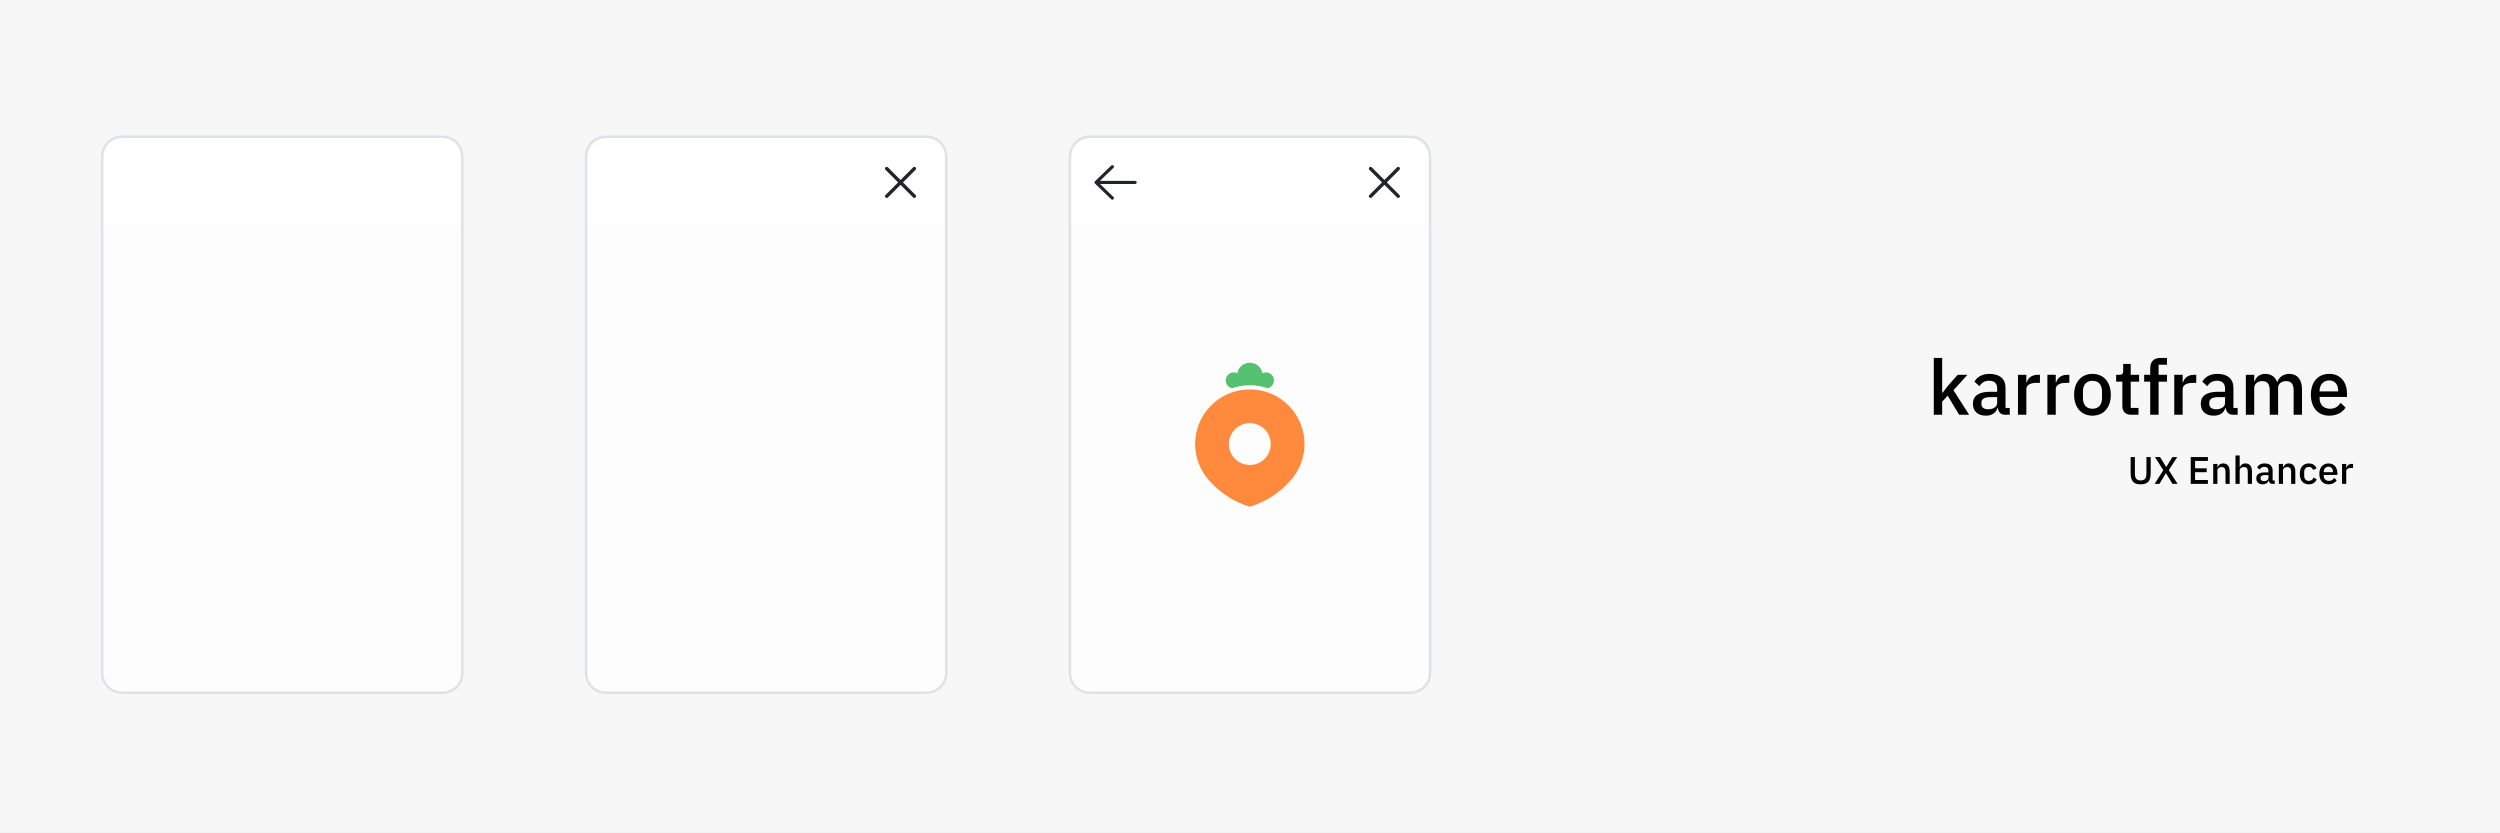
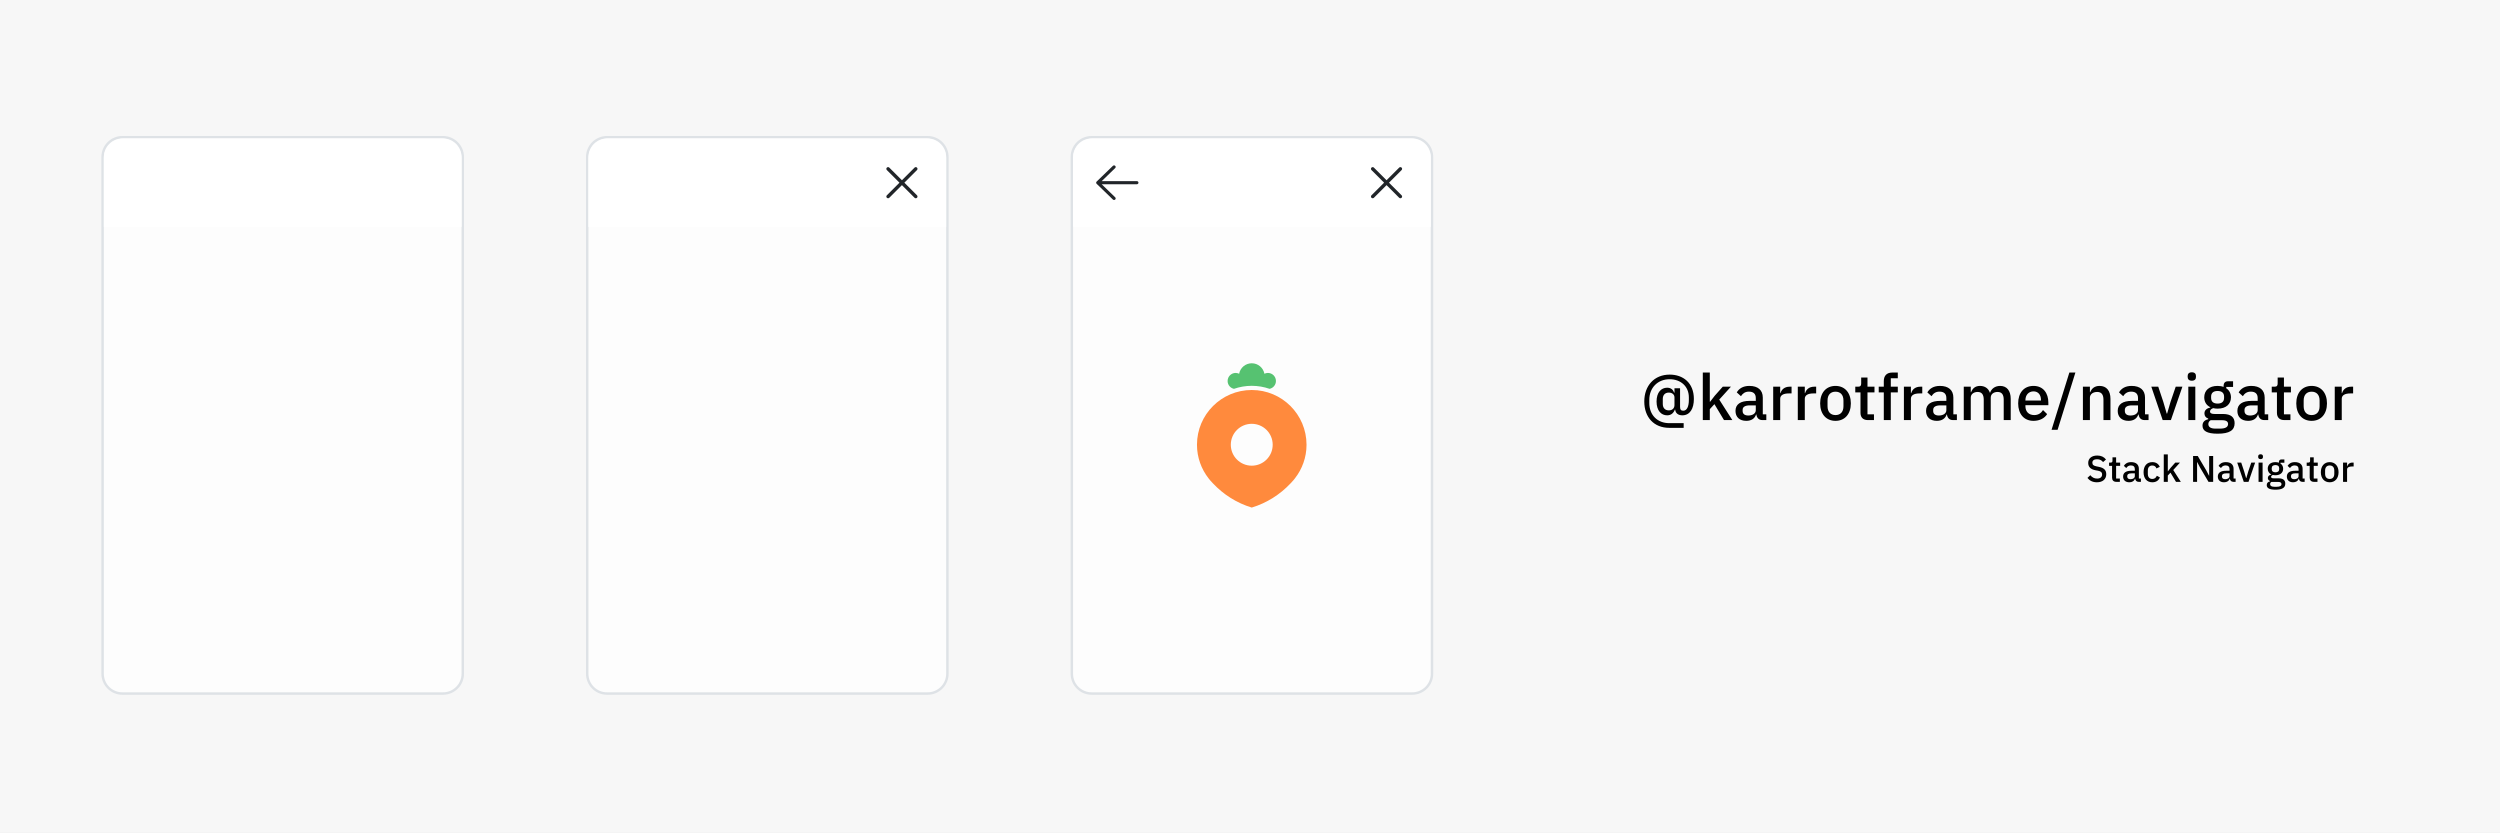
<svg xmlns="http://www.w3.org/2000/svg" width="1012px" height="337px" viewBox="0 0 1012 337" version="1.1">
-   <g id="Page-1" stroke="none" stroke-width="1" fill="none" fill-rule="evenodd">
-     <g id="cover" fill-rule="nonzero">
-       <rect id="Rectangle" fill="#F7F7F7" x="0" y="0" width="1012" height="336.931" />
-       <g id="Group-2" transform="translate(41.36853, 55.35932)">
-         <path d="M744.82,112.53 L744.82,107.245 L747.059,104.82 L751.691,112.53 L755.733,112.53 L749.391,102.612 L755.049,96.363 L751.101,96.363 L747.214,100.747 L744.976,103.638 L744.82,103.638 L744.82,89.523 L741.431,89.523 L741.431,112.53 L744.82,112.53 Z M762.48,112.903 C764.843,112.903 766.584,111.846 767.205,109.825 L767.361,109.825 C767.579,111.411 768.511,112.53 770.283,112.53 L772.18,112.53 L772.18,109.763 L770.47,109.763 L770.47,101.648 C770.47,98.042 768.138,95.99 763.972,95.99 C760.832,95.99 758.935,97.327 757.878,99.13 L759.899,100.964 C760.708,99.69 761.858,98.757 763.754,98.757 C766.024,98.757 767.081,99.907 767.081,101.866 L767.081,103.234 L764.159,103.234 C759.65,103.234 757.256,104.882 757.256,108.084 C757.256,111.007 759.153,112.903 762.48,112.903 Z M763.444,110.323 C761.765,110.323 760.708,109.576 760.708,108.146 L760.708,107.587 C760.708,106.188 761.858,105.41 764.221,105.41 L767.081,105.41 L767.081,107.742 C767.081,109.328 765.527,110.323 763.444,110.323 Z M778.896,112.53 L778.896,102.208 C778.896,100.529 780.388,99.627 783.062,99.627 L784.399,99.627 L784.399,96.363 L783.497,96.363 C780.916,96.363 779.517,97.824 779.051,99.472 L778.896,99.472 L778.896,96.363 L775.507,96.363 L775.507,112.53 L778.896,112.53 Z M790.803,112.53 L790.803,102.208 C790.803,100.529 792.296,99.627 794.969,99.627 L796.306,99.627 L796.306,96.363 L795.405,96.363 C792.824,96.363 791.425,97.824 790.959,99.472 L790.803,99.472 L790.803,96.363 L787.414,96.363 L787.414,112.53 L790.803,112.53 Z M805.665,112.903 C810.173,112.903 813.095,109.608 813.095,104.447 C813.095,99.285 810.173,95.99 805.665,95.99 C801.156,95.99 798.234,99.285 798.234,104.447 C798.234,109.608 801.156,112.903 805.665,112.903 Z M805.665,110.105 C803.364,110.105 801.809,108.675 801.809,105.815 L801.809,103.079 C801.809,100.218 803.364,98.788 805.665,98.788 C807.965,98.788 809.52,100.218 809.52,103.079 L809.52,105.815 C809.52,108.675 807.965,110.105 805.665,110.105 Z M824.288,112.53 L824.288,109.763 L821.148,109.763 L821.148,99.13 L824.537,99.13 L824.537,96.363 L821.148,96.363 L821.148,91.948 L818.101,91.948 L818.101,94.777 C818.101,95.897 817.728,96.363 816.608,96.363 L815.241,96.363 L815.241,99.13 L817.759,99.13 L817.759,109.017 C817.759,111.224 819.002,112.53 821.334,112.53 L824.288,112.53 Z M832.434,112.53 L832.434,99.13 L835.822,99.13 L835.822,96.363 L832.434,96.363 L832.434,92.29 L835.822,92.29 L835.822,89.523 L833.149,89.523 C830.444,89.523 829.045,91.078 829.045,93.689 L829.045,96.363 L826.589,96.363 L826.589,99.13 L829.045,99.13 L829.045,112.53 L832.434,112.53 Z M842.165,112.53 L842.165,102.208 C842.165,100.529 843.657,99.627 846.331,99.627 L847.668,99.627 L847.668,96.363 L846.766,96.363 C844.186,96.363 842.787,97.824 842.32,99.472 L842.165,99.472 L842.165,96.363 L838.776,96.363 L838.776,112.53 L842.165,112.53 Z M854.726,112.903 C857.088,112.903 858.83,111.846 859.451,109.825 L859.607,109.825 C859.824,111.411 860.757,112.53 862.529,112.53 L864.426,112.53 L864.426,109.763 L862.716,109.763 L862.716,101.648 C862.716,98.042 860.384,95.99 856.218,95.99 C853.078,95.99 851.181,97.327 850.124,99.13 L852.145,100.964 C852.953,99.69 854.104,98.757 856,98.757 C858.27,98.757 859.327,99.907 859.327,101.866 L859.327,103.234 L856.404,103.234 C851.896,103.234 849.502,104.882 849.502,108.084 C849.502,111.007 851.399,112.903 854.726,112.903 Z M855.689,110.323 C854.011,110.323 852.953,109.576 852.953,108.146 L852.953,107.587 C852.953,106.188 854.104,105.41 856.467,105.41 L859.327,105.41 L859.327,107.742 C859.327,109.328 857.772,110.323 855.689,110.323 Z M871.141,112.53 L871.141,101.679 C871.141,99.814 872.789,98.912 874.468,98.912 C876.458,98.912 877.422,100.156 877.422,102.674 L877.422,112.53 L880.811,112.53 L880.811,101.679 C880.811,99.814 882.396,98.912 884.106,98.912 C886.158,98.912 887.091,100.187 887.091,102.674 L887.091,112.53 L890.48,112.53 L890.48,102.27 C890.48,98.291 888.583,95.99 885.381,95.99 C882.769,95.99 881.09,97.482 880.5,99.285 L880.406,99.285 C879.629,97.047 877.795,95.99 875.619,95.99 C873.162,95.99 871.95,97.358 871.297,99.037 L871.141,99.037 L871.141,96.363 L867.753,96.363 L867.753,112.53 L871.141,112.53 Z M901.517,112.903 C904.533,112.903 906.896,111.597 908.108,109.639 L906.118,107.68 C905.186,109.172 903.849,110.105 901.859,110.105 C899.123,110.105 897.6,108.333 897.6,105.846 L897.6,105.317 L908.699,105.317 L908.699,104.042 C908.699,99.565 906.274,95.99 901.517,95.99 C896.916,95.99 894.086,99.285 894.086,104.447 C894.086,109.608 896.916,112.903 901.517,112.903 Z M905.124,103.079 L897.6,103.079 L897.6,102.861 C897.6,100.374 899.185,98.633 901.517,98.633 C903.756,98.633 905.124,100.28 905.124,102.768 L905.124,103.079 Z" id="karrotframe" fill="#000000" />
-         <path d="M825.174,140.698 C828.143,140.698 829.231,139.237 829.231,136.066 L829.231,129.661 L827.506,129.661 L827.506,136.346 C827.506,138.18 826.868,139.128 825.174,139.128 C823.48,139.128 822.842,138.18 822.842,136.346 L822.842,129.661 L821.117,129.661 L821.117,136.066 C821.117,139.237 822.205,140.698 825.174,140.698 Z M832.776,140.512 L835.372,136.19 L835.418,136.19 L838.045,140.512 L840.113,140.512 L836.553,134.946 L839.973,129.661 L838.03,129.661 L835.527,133.703 L835.496,133.703 L833.024,129.661 L830.957,129.661 L834.346,134.962 L830.832,140.512 L832.776,140.512 Z M852.394,140.512 L852.394,138.957 L847.202,138.957 L847.202,135.786 L851.912,135.786 L851.912,134.231 L847.202,134.231 L847.202,131.216 L852.394,131.216 L852.394,129.661 L845.445,129.661 L845.445,140.512 L852.394,140.512 Z M856.233,140.512 L856.233,135.102 C856.233,134.154 857.104,133.703 857.99,133.703 C859.032,133.703 859.514,134.34 859.514,135.599 L859.514,140.512 L861.208,140.512 L861.208,135.382 C861.208,133.392 860.229,132.242 858.581,132.242 C857.337,132.242 856.653,132.894 856.311,133.765 L856.233,133.765 L856.233,132.428 L854.539,132.428 L854.539,140.512 L856.233,140.512 Z M865.25,140.512 L865.25,135.086 C865.25,134.154 866.12,133.703 867.006,133.703 C868.048,133.703 868.53,134.34 868.53,135.584 L868.53,140.512 L870.224,140.512 L870.224,135.382 C870.224,133.392 869.245,132.242 867.597,132.242 C866.353,132.242 865.67,132.894 865.328,133.765 L865.25,133.765 L865.25,129.008 L863.555,129.008 L863.555,140.512 L865.25,140.512 Z M874.593,140.698 C875.774,140.698 876.644,140.17 876.955,139.159 L877.033,139.159 C877.142,139.952 877.608,140.512 878.494,140.512 L879.443,140.512 L879.443,139.128 L878.588,139.128 L878.588,135.071 C878.588,133.268 877.422,132.242 875.339,132.242 C873.769,132.242 872.82,132.91 872.292,133.812 L873.302,134.729 C873.706,134.091 874.282,133.625 875.23,133.625 C876.365,133.625 876.893,134.2 876.893,135.18 L876.893,135.864 L875.432,135.864 C873.178,135.864 871.981,136.688 871.981,138.289 C871.981,139.75 872.929,140.698 874.593,140.698 Z M875.074,139.408 C874.235,139.408 873.706,139.035 873.706,138.32 L873.706,138.04 C873.706,137.34 874.282,136.952 875.463,136.952 L876.893,136.952 L876.893,138.118 C876.893,138.91 876.116,139.408 875.074,139.408 Z M882.8,140.512 L882.8,135.102 C882.8,134.154 883.671,133.703 884.557,133.703 C885.599,133.703 886.081,134.34 886.081,135.599 L886.081,140.512 L887.775,140.512 L887.775,135.382 C887.775,133.392 886.796,132.242 885.148,132.242 C883.904,132.242 883.22,132.894 882.878,133.765 L882.8,133.765 L882.8,132.428 L881.106,132.428 L881.106,140.512 L882.8,140.512 Z M893.247,140.698 C894.801,140.698 895.905,139.968 896.434,138.646 L895.143,137.962 C894.801,138.771 894.226,139.299 893.247,139.299 C892.003,139.299 891.366,138.444 891.366,137.201 L891.366,135.755 C891.366,134.511 892.003,133.656 893.247,133.656 C894.164,133.656 894.739,134.138 894.972,134.884 L896.371,134.231 C895.89,133.034 894.864,132.242 893.247,132.242 C890.915,132.242 889.578,133.889 889.578,136.47 C889.578,139.05 890.915,140.698 893.247,140.698 Z M901.222,140.698 C902.73,140.698 903.911,140.045 904.517,139.066 L903.522,138.087 C903.056,138.833 902.388,139.299 901.393,139.299 C900.025,139.299 899.263,138.413 899.263,137.169 L899.263,136.905 L904.813,136.905 L904.813,136.268 C904.813,134.029 903.6,132.242 901.222,132.242 C898.921,132.242 897.506,133.889 897.506,136.47 C897.506,139.05 898.921,140.698 901.222,140.698 Z M903.025,135.786 L899.263,135.786 L899.263,135.677 C899.263,134.433 900.056,133.563 901.222,133.563 C902.341,133.563 903.025,134.387 903.025,135.63 L903.025,135.786 Z M908.388,140.512 L908.388,135.351 C908.388,134.511 909.134,134.06 910.471,134.06 L911.14,134.06 L911.14,132.428 L910.689,132.428 C909.398,132.428 908.699,133.159 908.466,133.983 L908.388,133.983 L908.388,132.428 L906.694,132.428 L906.694,140.512 L908.388,140.512 Z" id="UXEnhancer" fill="#000000" />
-         <g id="Group" transform="translate(391.7419, 0)">
-           <rect id="Rectangle" stroke="#DEE2E6" fill-opacity="0.8" fill="#FFFFFF" x="0" y="0" width="145.779" height="225.06" rx="8" />
-           <path d="M10.265,0.604 L135.514,0.604 C140.85,0.604 145.175,4.929 145.175,10.265 L145.175,36.358 L145.175,36.358 L0.604,36.358 L0.604,10.265 C0.604,4.929 4.929,0.604 10.265,0.604 Z" id="Rectangle" fill="#FFFFFF" />
-           <g id="ic_backward_outline_s" transform="translate(9.931007, 11.48554)" fill="#212529">
-             <path d="M7.7,12.905 C7.956,13.153 7.956,13.556 7.7,13.805 C7.443,14.053 7.026,14.053 6.77,13.805 L0.193,7.445 C-0.064,7.197 -0.064,6.794 0.193,6.546 L6.77,0.186 C7.026,-0.062 7.443,-0.062 7.7,0.186 C7.956,0.435 7.956,0.837 7.7,1.086 L2.245,6.359 L16.442,6.359 C16.805,6.359 17.1,6.644 17.1,6.995 C17.1,7.347 16.805,7.631 16.442,7.631 L2.245,7.631 L7.7,12.905 Z" id="Path" />
-           </g>
-           <g id="ic_window_close_outline_s" transform="translate(121.0023, 12.18507)" fill="#212529">
-             <path d="M1.194,0.205 C0.921,-0.068 0.478,-0.068 0.205,0.205 C-0.068,0.478 -0.068,0.921 0.205,1.194 L5.307,6.296 L0.205,11.397 C-0.068,11.671 -0.068,12.114 0.205,12.387 C0.478,12.66 0.921,12.66 1.194,12.387 L6.296,7.285 L11.397,12.387 C11.671,12.66 12.114,12.66 12.387,12.387 C12.66,12.114 12.66,11.671 12.387,11.397 L7.285,6.296 L12.387,1.194 C12.66,0.921 12.66,0.478 12.387,0.205 C12.114,-0.068 11.671,-0.068 11.397,0.205 L6.296,5.307 L1.194,0.205 Z" id="Path" />
-           </g>
-         </g>
-         <g id="Group" transform="translate(195.871, 0)">
-           <rect id="Rectangle" stroke="#DEE2E6" fill-opacity="0.8" fill="#FFFFFF" x="0" y="0" width="145.779" height="225.06" rx="8" />
-           <path d="M10.265,0.604 L135.514,0.604 C140.85,0.604 145.175,4.929 145.175,10.265 L145.175,36.358 L145.175,36.358 L0.604,36.358 L0.604,10.265 C0.604,4.929 4.929,0.604 10.265,0.604 Z" id="Rectangle" fill="#FFFFFF" />
-           <g id="ic_window_close_outline_s" transform="translate(121.0023, 12.18507)" fill="#212529">
-             <path d="M1.194,0.205 C0.921,-0.068 0.478,-0.068 0.205,0.205 C-0.068,0.478 -0.068,0.921 0.205,1.194 L5.307,6.296 L0.205,11.397 C-0.068,11.671 -0.068,12.114 0.205,12.387 C0.478,12.66 0.921,12.66 1.194,12.387 L6.296,7.285 L11.397,12.387 C11.671,12.66 12.114,12.66 12.387,12.387 C12.66,12.114 12.66,11.671 12.387,11.397 L7.285,6.296 L12.387,1.194 C12.66,0.921 12.66,0.478 12.387,0.205 C12.114,-0.068 11.671,-0.068 11.397,0.205 L6.296,5.307 L1.194,0.205 Z" id="Path" />
-           </g>
-         </g>
-         <g id="Group-Copy" transform="translate(-0, 0)" fill="#FFFFFF">
-           <rect id="Rectangle" stroke="#DEE2E6" fill-opacity="0.8" x="0" y="0" width="145.779" height="225.06" rx="8" />
-           <path d="M10.265,0.604 L135.514,0.604 C140.85,0.604 145.175,4.929 145.175,10.265 L145.175,36.358 L145.175,36.358 L0.604,36.358 L0.604,10.265 C0.604,4.929 4.929,0.604 10.265,0.604 Z" id="Rectangle" />
-         </g>
-         <g id="Group" transform="translate(442.4214, 91.4675)">
-           <path d="M22.14,10.803 C9.908,10.803 -6.03335997e-16,20.705 -6.03335997e-16,32.93 C-6.03335997e-16,38.057 1.763,42.762 4.688,46.517 C4.919,46.797 5.139,47.088 5.38,47.368 C5.73,47.768 6.081,48.179 6.462,48.549 C6.472,48.559 6.482,48.569 6.492,48.579 C10.719,53.065 16.079,56.489 22.14,58.321 C28.201,56.479 33.561,53.065 37.788,48.579 C37.798,48.569 37.808,48.559 37.818,48.549 C38.199,48.169 38.55,47.768 38.9,47.368 C39.141,47.088 39.361,46.807 39.591,46.517 C42.517,42.762 44.28,38.057 44.28,32.93 C44.28,20.705 34.372,10.803 22.14,10.803 Z M22.14,41.391 C17.462,41.391 13.675,37.606 13.675,32.93 C13.675,28.255 17.462,24.47 22.14,24.47 C26.818,24.47 30.605,28.255 30.605,32.93 C30.605,37.606 26.818,41.391 22.14,41.391 Z" id="Shape" fill="#FF8A3D" />
-           <path d="M29.353,10.333 C30.816,10.012 31.918,8.711 31.918,7.159 C31.918,5.367 30.455,3.905 28.662,3.905 C28.161,3.905 27.69,4.025 27.259,4.235 C26.798,1.822 24.695,9.38522662e-16 22.15,9.38522662e-16 C19.605,9.38522662e-16 17.492,1.822 17.041,4.235 C16.62,4.035 16.139,3.905 15.638,3.905 C13.845,3.905 12.382,5.367 12.382,7.159 C12.382,8.721 13.474,10.012 14.947,10.333 C17.211,9.552 19.625,9.111 22.15,9.111 C24.675,9.111 27.089,9.552 29.353,10.333 Z" id="Path" fill="#56C271" />
+   <g id="GitHub-Cover---Navigator-Copy" stroke="none" stroke-width="1" fill="none" fill-rule="evenodd">
+     <rect fill="#F7F7F7" x="0" y="0" width="1012" height="337" />
+     <path d="M681.545,173.195 L681.545,171.297 L675.773,171.297 C670.859,171.297 667.635,167.969 667.635,163.133 L667.635,161.833 C667.635,157.075 670.937,153.513 675.877,153.513 C680.323,153.513 683.651,156.373 683.651,160.871 L683.651,161.885 C683.651,164.667 682.819,166.253 681.389,166.253 C680.531,166.253 680.089,165.863 680.089,164.719 L680.089,157.179 L677.827,157.179 L677.827,158.947 L677.697,158.947 C677.307,157.829 676.449,156.945 674.863,156.945 C672.497,156.945 670.573,158.791 670.573,162.535 C670.573,166.279 672.497,168.125 674.863,168.125 C676.449,168.125 677.463,167.215 677.983,165.811 L678.113,165.811 C678.243,167.189 679.257,168.125 680.999,168.125 C684.145,168.125 685.679,165.343 685.679,161.521 C685.679,154.891 681.233,151.641 675.903,151.641 C669.637,151.641 665.607,156.139 665.607,162.535 C665.607,168.931 669.533,173.195 675.747,173.195 L681.545,173.195 Z M675.539,166.123 C673.953,166.123 673.095,165.083 673.095,163.523 L673.095,161.521 C673.095,159.961 673.953,158.921 675.539,158.921 C676.969,158.921 677.827,159.779 677.827,160.871 L677.827,163.991 C677.827,165.239 676.969,166.123 675.539,166.123 Z M692.127,170.049 L692.127,165.629 L693.999,163.601 L697.873,170.049 L701.253,170.049 L695.949,161.755 L700.681,156.529 L697.379,156.529 L694.129,160.195 L692.257,162.613 L692.127,162.613 L692.127,150.809 L689.293,150.809 L689.293,170.049 L692.127,170.049 Z M706.895,170.361 C708.871,170.361 710.327,169.477 710.847,167.787 L710.977,167.787 C711.159,169.113 711.939,170.049 713.421,170.049 L715.007,170.049 L715.007,167.735 L713.577,167.735 L713.577,160.949 C713.577,157.933 711.627,156.217 708.143,156.217 C705.517,156.217 703.931,157.335 703.047,158.843 L704.737,160.377 C705.413,159.311 706.375,158.531 707.961,158.531 C709.859,158.531 710.743,159.493 710.743,161.131 L710.743,162.275 L708.299,162.275 C704.529,162.275 702.527,163.653 702.527,166.331 C702.527,168.775 704.113,170.361 706.895,170.361 Z M707.701,168.203 C706.297,168.203 705.413,167.579 705.413,166.383 L705.413,165.915 C705.413,164.745 706.375,164.095 708.351,164.095 L710.743,164.095 L710.743,166.045 C710.743,167.371 709.443,168.203 707.701,168.203 Z M720.623,170.049 L720.623,161.417 C720.623,160.013 721.871,159.259 724.107,159.259 L725.225,159.259 L725.225,156.529 L724.471,156.529 C722.313,156.529 721.143,157.751 720.753,159.129 L720.623,159.129 L720.623,156.529 L717.789,156.529 L717.789,170.049 L720.623,170.049 Z M730.581,170.049 L730.581,161.417 C730.581,160.013 731.829,159.259 734.065,159.259 L735.183,159.259 L735.183,156.529 L734.429,156.529 C732.271,156.529 731.101,157.751 730.711,159.129 L730.581,159.129 L730.581,156.529 L727.747,156.529 L727.747,170.049 L730.581,170.049 Z M743.009,170.361 C746.779,170.361 749.223,167.605 749.223,163.289 C749.223,158.973 746.779,156.217 743.009,156.217 C739.239,156.217 736.795,158.973 736.795,163.289 C736.795,167.605 739.239,170.361 743.009,170.361 Z M743.009,168.021 C741.085,168.021 739.785,166.825 739.785,164.433 L739.785,162.145 C739.785,159.753 741.085,158.557 743.009,158.557 C744.933,158.557 746.233,159.753 746.233,162.145 L746.233,164.433 C746.233,166.825 744.933,168.021 743.009,168.021 Z M758.583,170.049 L758.583,167.735 L755.957,167.735 L755.957,158.843 L758.791,158.843 L758.791,156.529 L755.957,156.529 L755.957,152.837 L753.409,152.837 L753.409,155.203 C753.409,156.139 753.097,156.529 752.161,156.529 L751.017,156.529 L751.017,158.843 L753.123,158.843 L753.123,167.111 C753.123,168.957 754.163,170.049 756.113,170.049 L758.583,170.049 Z M765.395,170.049 L765.395,158.843 L768.229,158.843 L768.229,156.529 L765.395,156.529 L765.395,153.123 L768.229,153.123 L768.229,150.809 L765.993,150.809 C763.731,150.809 762.561,152.109 762.561,154.293 L762.561,156.529 L760.507,156.529 L760.507,158.843 L762.561,158.843 L762.561,170.049 L765.395,170.049 Z M773.533,170.049 L773.533,161.417 C773.533,160.013 774.781,159.259 777.017,159.259 L778.135,159.259 L778.135,156.529 L777.381,156.529 C775.223,156.529 774.053,157.751 773.663,159.129 L773.533,159.129 L773.533,156.529 L770.699,156.529 L770.699,170.049 L773.533,170.049 Z M784.037,170.361 C786.013,170.361 787.469,169.477 787.989,167.787 L788.119,167.787 C788.301,169.113 789.081,170.049 790.563,170.049 L792.149,170.049 L792.149,167.735 L790.719,167.735 L790.719,160.949 C790.719,157.933 788.769,156.217 785.285,156.217 C782.659,156.217 781.073,157.335 780.189,158.843 L781.879,160.377 C782.555,159.311 783.517,158.531 785.103,158.531 C787.001,158.531 787.885,159.493 787.885,161.131 L787.885,162.275 L785.441,162.275 C781.671,162.275 779.669,163.653 779.669,166.331 C779.669,168.775 781.255,170.361 784.037,170.361 Z M784.843,168.203 C783.439,168.203 782.555,167.579 782.555,166.383 L782.555,165.915 C782.555,164.745 783.517,164.095 785.493,164.095 L787.885,164.095 L787.885,166.045 C787.885,167.371 786.585,168.203 784.843,168.203 Z M797.765,170.049 L797.765,160.975 C797.765,159.415 799.143,158.661 800.547,158.661 C802.211,158.661 803.017,159.701 803.017,161.807 L803.017,170.049 L805.851,170.049 L805.851,160.975 C805.851,159.415 807.177,158.661 808.607,158.661 C810.323,158.661 811.103,159.727 811.103,161.807 L811.103,170.049 L813.937,170.049 L813.937,161.469 C813.937,158.141 812.351,156.217 809.673,156.217 C807.489,156.217 806.085,157.465 805.591,158.973 L805.513,158.973 C804.863,157.101 803.329,156.217 801.509,156.217 C799.455,156.217 798.441,157.361 797.895,158.765 L797.765,158.765 L797.765,156.529 L794.931,156.529 L794.931,170.049 L797.765,170.049 Z M823.167,170.361 C825.689,170.361 827.665,169.269 828.679,167.631 L827.015,165.993 C826.235,167.241 825.117,168.021 823.453,168.021 C821.165,168.021 819.891,166.539 819.891,164.459 L819.891,164.017 L829.173,164.017 L829.173,162.951 C829.173,159.207 827.145,156.217 823.167,156.217 C819.319,156.217 816.953,158.973 816.953,163.289 C816.953,167.605 819.319,170.361 823.167,170.361 Z M826.183,162.145 L819.891,162.145 L819.891,161.963 C819.891,159.883 821.217,158.427 823.167,158.427 C825.039,158.427 826.183,159.805 826.183,161.885 L826.183,162.145 Z M832.917,173.975 L840.119,150.809 L837.675,150.809 L830.473,173.975 L832.917,173.975 Z M845.995,170.049 L845.995,161.001 C845.995,159.415 847.451,158.661 848.933,158.661 C850.675,158.661 851.481,159.727 851.481,161.833 L851.481,170.049 L854.315,170.049 L854.315,161.469 C854.315,158.141 852.677,156.217 849.921,156.217 C847.841,156.217 846.697,157.309 846.125,158.765 L845.995,158.765 L845.995,156.529 L843.161,156.529 L843.161,170.049 L845.995,170.049 Z M861.621,170.361 C863.597,170.361 865.053,169.477 865.573,167.787 L865.703,167.787 C865.885,169.113 866.665,170.049 868.147,170.049 L869.733,170.049 L869.733,167.735 L868.303,167.735 L868.303,160.949 C868.303,157.933 866.353,156.217 862.869,156.217 C860.243,156.217 858.657,157.335 857.773,158.843 L859.463,160.377 C860.139,159.311 861.101,158.531 862.687,158.531 C864.585,158.531 865.469,159.493 865.469,161.131 L865.469,162.275 L863.025,162.275 C859.255,162.275 857.253,163.653 857.253,166.331 C857.253,168.775 858.839,170.361 861.621,170.361 Z M862.427,168.203 C861.023,168.203 860.139,167.579 860.139,166.383 L860.139,165.915 C860.139,164.745 861.101,164.095 863.077,164.095 L865.469,164.095 L865.469,166.045 C865.469,167.371 864.169,168.203 862.427,168.203 Z M878.781,170.049 L883.435,156.529 L880.731,156.529 L878.625,162.691 L877.247,167.423 L877.091,167.423 L875.713,162.691 L873.659,156.529 L870.851,156.529 L875.453,170.049 L878.781,170.049 Z M887.257,154.111 C888.427,154.111 888.921,153.487 888.921,152.629 L888.921,152.187 C888.921,151.329 888.427,150.705 887.257,150.705 C886.087,150.705 885.567,151.329 885.567,152.187 L885.567,152.629 C885.567,153.487 886.087,154.111 887.257,154.111 Z M888.661,170.049 L888.661,156.529 L885.827,156.529 L885.827,170.049 L888.661,170.049 Z M897.709,175.561 C902.571,175.561 904.573,174.131 904.573,171.323 C904.573,168.983 903.169,167.579 899.841,167.579 L896.513,167.579 C895.317,167.579 894.615,167.293 894.615,166.565 C894.615,165.889 895.239,165.447 895.915,165.213 C896.409,165.343 897.033,165.421 897.683,165.421 C901.115,165.421 903.091,163.575 903.091,160.845 C903.091,159.285 902.415,157.985 901.193,157.179 L901.193,156.633 L903.949,156.633 L903.949,154.345 L901.869,154.345 C900.673,154.345 900.101,155.073 900.101,156.269 L900.101,156.633 C899.399,156.347 898.567,156.217 897.657,156.217 C894.225,156.217 892.275,158.089 892.275,160.845 C892.275,162.665 893.159,164.095 894.745,164.849 L894.745,164.953 C893.445,165.265 892.353,165.941 892.353,167.345 C892.353,168.359 892.899,169.113 893.887,169.425 L893.887,169.711 C892.457,170.023 891.573,170.829 891.573,172.311 C891.573,174.365 893.289,175.561 897.709,175.561 Z M897.683,163.367 C896.019,163.367 895.057,162.613 895.057,161.079 L895.057,160.559 C895.057,159.025 896.019,158.271 897.683,158.271 C899.347,158.271 900.309,159.025 900.309,160.559 L900.309,161.079 C900.309,162.613 899.347,163.367 897.683,163.367 Z M898.619,173.507 L896.851,173.507 C894.745,173.507 893.939,172.753 893.939,171.661 C893.939,171.011 894.251,170.465 894.875,170.101 L899.451,170.101 C901.297,170.101 901.921,170.699 901.921,171.635 C901.921,172.883 900.829,173.507 898.619,173.507 Z M910.059,170.361 C912.035,170.361 913.491,169.477 914.011,167.787 L914.141,167.787 C914.323,169.113 915.103,170.049 916.585,170.049 L918.171,170.049 L918.171,167.735 L916.741,167.735 L916.741,160.949 C916.741,157.933 914.791,156.217 911.307,156.217 C908.681,156.217 907.095,157.335 906.211,158.843 L907.901,160.377 C908.577,159.311 909.539,158.531 911.125,158.531 C913.023,158.531 913.907,159.493 913.907,161.131 L913.907,162.275 L911.463,162.275 C907.693,162.275 905.691,163.653 905.691,166.331 C905.691,168.775 907.277,170.361 910.059,170.361 Z M910.865,168.203 C909.461,168.203 908.577,167.579 908.577,166.383 L908.577,165.915 C908.577,164.745 909.539,164.095 911.515,164.095 L913.907,164.095 L913.907,166.045 C913.907,167.371 912.607,168.203 910.865,168.203 Z M927.167,170.049 L927.167,167.735 L924.541,167.735 L924.541,158.843 L927.375,158.843 L927.375,156.529 L924.541,156.529 L924.541,152.837 L921.993,152.837 L921.993,155.203 C921.993,156.139 921.681,156.529 920.745,156.529 L919.601,156.529 L919.601,158.843 L921.707,158.843 L921.707,167.111 C921.707,168.957 922.747,170.049 924.697,170.049 L927.167,170.049 Z M935.747,170.361 C939.517,170.361 941.961,167.605 941.961,163.289 C941.961,158.973 939.517,156.217 935.747,156.217 C931.977,156.217 929.533,158.973 929.533,163.289 C929.533,167.605 931.977,170.361 935.747,170.361 Z M935.747,168.021 C933.823,168.021 932.523,166.825 932.523,164.433 L932.523,162.145 C932.523,159.753 933.823,158.557 935.747,158.557 C937.671,158.557 938.971,159.753 938.971,162.145 L938.971,164.433 C938.971,166.825 937.671,168.021 935.747,168.021 Z M947.941,170.049 L947.941,161.417 C947.941,160.013 949.189,159.259 951.425,159.259 L952.543,159.259 L952.543,156.529 L951.789,156.529 C949.631,156.529 948.461,157.751 948.071,159.129 L947.941,159.129 L947.941,156.529 L945.107,156.529 L945.107,170.049 L947.941,170.049 Z" id="@karrotframe/navigator" fill="#000000" fill-rule="nonzero" />
+     <path d="M848.817,195.229 C851.217,195.229 852.612,193.924 852.612,191.974 C852.612,190.309 851.667,189.379 849.582,188.974 L848.652,188.779 C847.527,188.554 846.987,188.179 846.987,187.309 C846.987,186.394 847.677,185.899 848.877,185.899 C850.032,185.899 850.782,186.349 851.322,187.054 L852.507,186.004 C851.697,184.969 850.542,184.399 848.967,184.399 C846.747,184.399 845.307,185.539 845.307,187.399 C845.307,189.064 846.342,190.009 848.367,190.384 L849.297,190.549 C850.512,190.789 850.932,191.254 850.932,192.064 C850.932,193.069 850.242,193.729 848.907,193.729 C847.767,193.729 846.897,193.264 846.162,192.364 L844.992,193.459 C845.862,194.539 847.062,195.229 848.817,195.229 Z M858.117,195.049 L858.117,193.714 L856.602,193.714 L856.602,188.584 L858.237,188.584 L858.237,187.249 L856.602,187.249 L856.602,185.119 L855.132,185.119 L855.132,186.484 C855.132,187.024 854.952,187.249 854.412,187.249 L853.752,187.249 L853.752,188.584 L854.967,188.584 L854.967,193.354 C854.967,194.419 855.567,195.049 856.692,195.049 L858.117,195.049 Z M861.957,195.229 C863.097,195.229 863.937,194.719 864.237,193.744 L864.312,193.744 C864.417,194.509 864.867,195.049 865.722,195.049 L866.637,195.049 L866.637,193.714 L865.812,193.714 L865.812,189.799 C865.812,188.059 864.687,187.069 862.677,187.069 C861.162,187.069 860.247,187.714 859.737,188.584 L860.712,189.469 C861.102,188.854 861.657,188.404 862.572,188.404 C863.667,188.404 864.177,188.959 864.177,189.904 L864.177,190.564 L862.767,190.564 C860.592,190.564 859.437,191.359 859.437,192.904 C859.437,194.314 860.352,195.229 861.957,195.229 Z M862.422,193.984 C861.612,193.984 861.102,193.624 861.102,192.934 L861.102,192.664 C861.102,191.989 861.657,191.614 862.797,191.614 L864.177,191.614 L864.177,192.739 C864.177,193.504 863.427,193.984 862.422,193.984 Z M871.257,195.229 C872.757,195.229 873.822,194.524 874.332,193.249 L873.087,192.589 C872.757,193.369 872.202,193.879 871.257,193.879 C870.057,193.879 869.442,193.054 869.442,191.854 L869.442,190.459 C869.442,189.259 870.057,188.434 871.257,188.434 C872.142,188.434 872.697,188.899 872.922,189.619 L874.272,188.989 C873.807,187.834 872.817,187.069 871.257,187.069 C869.007,187.069 867.717,188.659 867.717,191.149 C867.717,193.639 869.007,195.229 871.257,195.229 Z M877.527,195.049 L877.527,192.499 L878.607,191.329 L880.842,195.049 L882.792,195.049 L879.732,190.264 L882.462,187.249 L880.557,187.249 L878.682,189.364 L877.602,190.759 L877.527,190.759 L877.527,183.949 L875.892,183.949 L875.892,195.049 L877.527,195.049 Z M889.377,195.049 L889.377,187.039 L889.422,187.039 L890.577,189.259 L893.997,195.049 L895.887,195.049 L895.887,184.579 L894.267,184.579 L894.267,192.589 L894.222,192.589 L893.067,190.369 L889.647,184.579 L887.757,184.579 L887.757,195.049 L889.377,195.049 Z M900.297,195.229 C901.437,195.229 902.277,194.719 902.577,193.744 L902.652,193.744 C902.757,194.509 903.207,195.049 904.062,195.049 L904.977,195.049 L904.977,193.714 L904.152,193.714 L904.152,189.799 C904.152,188.059 903.027,187.069 901.017,187.069 C899.502,187.069 898.587,187.714 898.077,188.584 L899.052,189.469 C899.442,188.854 899.997,188.404 900.912,188.404 C902.007,188.404 902.517,188.959 902.517,189.904 L902.517,190.564 L901.107,190.564 C898.932,190.564 897.777,191.359 897.777,192.904 C897.777,194.314 898.692,195.229 900.297,195.229 Z M900.762,193.984 C899.952,193.984 899.442,193.624 899.442,192.934 L899.442,192.664 C899.442,191.989 899.997,191.614 901.137,191.614 L902.517,191.614 L902.517,192.739 C902.517,193.504 901.767,193.984 900.762,193.984 Z M910.197,195.049 L912.882,187.249 L911.322,187.249 L910.107,190.804 L909.312,193.534 L909.222,193.534 L908.427,190.804 L907.242,187.249 L905.622,187.249 L908.277,195.049 L910.197,195.049 Z M915.087,185.854 C915.762,185.854 916.047,185.494 916.047,184.999 L916.047,184.744 C916.047,184.249 915.762,183.889 915.087,183.889 C914.412,183.889 914.112,184.249 914.112,184.744 L914.112,184.999 C914.112,185.494 914.412,185.854 915.087,185.854 Z M915.897,195.049 L915.897,187.249 L914.262,187.249 L914.262,195.049 L915.897,195.049 Z M921.117,198.229 C923.922,198.229 925.077,197.404 925.077,195.784 C925.077,194.434 924.267,193.624 922.347,193.624 L920.427,193.624 C919.737,193.624 919.332,193.459 919.332,193.039 C919.332,192.649 919.692,192.394 920.082,192.259 C920.367,192.334 920.727,192.379 921.102,192.379 C923.082,192.379 924.222,191.314 924.222,189.739 C924.222,188.839 923.832,188.089 923.127,187.624 L923.127,187.309 L924.717,187.309 L924.717,185.989 L923.517,185.989 C922.827,185.989 922.497,186.409 922.497,187.099 L922.497,187.309 C922.092,187.144 921.612,187.069 921.087,187.069 C919.107,187.069 917.982,188.149 917.982,189.739 C917.982,190.789 918.492,191.614 919.407,192.049 L919.407,192.109 C918.657,192.289 918.027,192.679 918.027,193.489 C918.027,194.074 918.342,194.509 918.912,194.689 L918.912,194.854 C918.087,195.034 917.577,195.499 917.577,196.354 C917.577,197.539 918.567,198.229 921.117,198.229 Z M921.102,191.194 C920.142,191.194 919.587,190.759 919.587,189.874 L919.587,189.574 C919.587,188.689 920.142,188.254 921.102,188.254 C922.062,188.254 922.617,188.689 922.617,189.574 L922.617,189.874 C922.617,190.759 922.062,191.194 921.102,191.194 Z M921.642,197.044 L920.622,197.044 C919.407,197.044 918.942,196.609 918.942,195.979 C918.942,195.604 919.122,195.289 919.482,195.079 L922.122,195.079 C923.187,195.079 923.547,195.424 923.547,195.964 C923.547,196.684 922.917,197.044 921.642,197.044 Z M928.242,195.229 C929.382,195.229 930.222,194.719 930.522,193.744 L930.597,193.744 C930.702,194.509 931.152,195.049 932.007,195.049 L932.922,195.049 L932.922,193.714 L932.097,193.714 L932.097,189.799 C932.097,188.059 930.972,187.069 928.962,187.069 C927.447,187.069 926.532,187.714 926.022,188.584 L926.997,189.469 C927.387,188.854 927.942,188.404 928.857,188.404 C929.952,188.404 930.462,188.959 930.462,189.904 L930.462,190.564 L929.052,190.564 C926.877,190.564 925.722,191.359 925.722,192.904 C925.722,194.314 926.637,195.229 928.242,195.229 Z M928.707,193.984 C927.897,193.984 927.387,193.624 927.387,192.934 L927.387,192.664 C927.387,191.989 927.942,191.614 929.082,191.614 L930.462,191.614 L930.462,192.739 C930.462,193.504 929.712,193.984 928.707,193.984 Z M938.112,195.049 L938.112,193.714 L936.597,193.714 L936.597,188.584 L938.232,188.584 L938.232,187.249 L936.597,187.249 L936.597,185.119 L935.127,185.119 L935.127,186.484 C935.127,187.024 934.947,187.249 934.407,187.249 L933.747,187.249 L933.747,188.584 L934.962,188.584 L934.962,193.354 C934.962,194.419 935.562,195.049 936.687,195.049 L938.112,195.049 Z M943.062,195.229 C945.237,195.229 946.647,193.639 946.647,191.149 C946.647,188.659 945.237,187.069 943.062,187.069 C940.887,187.069 939.477,188.659 939.477,191.149 C939.477,193.639 940.887,195.229 943.062,195.229 Z M943.062,193.879 C941.952,193.879 941.202,193.189 941.202,191.809 L941.202,190.489 C941.202,189.109 941.952,188.419 943.062,188.419 C944.172,188.419 944.922,189.109 944.922,190.489 L944.922,191.809 C944.922,193.189 944.172,193.879 943.062,193.879 Z M950.097,195.049 L950.097,190.069 C950.097,189.259 950.817,188.824 952.107,188.824 L952.752,188.824 L952.752,187.249 L952.317,187.249 C951.072,187.249 950.397,187.954 950.172,188.749 L950.097,188.749 L950.097,187.249 L948.462,187.249 L948.462,195.049 L950.097,195.049 Z" id="StackNavigator" fill="#000000" fill-rule="nonzero" />
+     <g id="Screen-3" transform="translate(434.3815, 56.04923)">
+       <g id="ic_window_close_outline_s" transform="translate(119.8831, 10.89846)" />
+       <rect id="Rectangle" stroke="#DEE2E6" fill-opacity="0.7" fill="#FFFFFF" x="-0.5" y="-0.5" width="145.794" height="225.197" rx="8" />
+       <path d="M8,0 L136.794,0 C141.212,-8.11624501e-16 144.794,3.582 144.794,8 L144.794,35.809 L144.794,35.809 L0,35.809 L0,8 C-5.41083001e-16,3.582 3.582,8.11624501e-16 8,0 Z" id="Rectangle" fill="#FFFFFF" />
+       <g id="ic_backward_outline_s" transform="translate(9.341538, 10.89846)" fill="#212529" fill-rule="nonzero">
+         <path d="M7.711,12.925 C7.969,13.174 7.969,13.577 7.711,13.826 C7.454,14.074 7.037,14.074 6.78,13.826 L0.193,7.457 C-0.064,7.208 -0.064,6.805 0.193,6.556 L6.78,0.187 C7.037,-0.062 7.454,-0.062 7.711,0.187 C7.969,0.435 7.969,0.839 7.711,1.087 L2.249,6.369 L16.467,6.369 C16.831,6.369 17.126,6.654 17.126,7.006 C17.126,7.358 16.831,7.643 16.467,7.643 L2.249,7.643 L7.711,12.925 Z" id="Path" />
+       </g>
+       <path d="M121.78,11.804 C121.506,11.531 121.063,11.531 120.789,11.804 C120.515,12.078 120.515,12.521 120.789,12.795 L125.898,17.905 L120.789,23.014 C120.515,23.288 120.515,23.731 120.789,24.005 C121.063,24.279 121.506,24.279 121.78,24.005 L126.889,18.895 L131.999,24.005 C132.272,24.279 132.716,24.279 132.99,24.005 C133.263,23.731 133.263,23.288 132.99,23.014 L127.88,17.905 L132.99,12.795 C133.263,12.521 133.263,12.078 132.99,11.804 C132.716,11.531 132.272,11.531 131.999,11.804 L126.889,16.914 L121.78,11.804 Z" id="Path" fill="#212529" fill-rule="nonzero" />
+       <g id="Group" transform="translate(49.82154, 90.30154)" fill-rule="nonzero">
+         <g id="Group">
+           <path d="M22.505,11.522 C10.254,11.522 0.331,21.439 0.331,33.683 C0.331,38.817 2.097,43.53 5.027,47.29 C5.258,47.571 5.478,47.862 5.719,48.143 C6.07,48.544 6.421,48.955 6.803,49.326 C6.813,49.336 6.823,49.346 6.833,49.356 C11.067,53.848 16.435,57.278 22.505,59.113 C28.575,57.268 33.943,53.848 38.177,49.356 C38.188,49.346 38.198,49.336 38.208,49.326 C38.589,48.945 38.94,48.544 39.291,48.143 C39.532,47.862 39.753,47.581 39.984,47.29 C42.913,43.53 44.679,38.817 44.679,33.683 C44.679,21.439 34.756,11.522 22.505,11.522 Z M22.505,42.156 C17.82,42.156 14.027,38.366 14.027,33.683 C14.027,29 17.82,25.209 22.505,25.209 C27.191,25.209 30.983,29 30.983,33.683 C30.983,38.366 27.191,42.156 22.505,42.156 Z" id="Shape" fill="#FF8A3D" />
+           <path d="M29.729,11.05 C31.194,10.73 32.298,9.426 32.298,7.872 C32.298,6.077 30.833,4.613 29.037,4.613 C28.535,4.613 28.064,4.733 27.632,4.944 C27.171,2.527 25.064,0.702 22.515,0.702 C19.967,0.702 17.85,2.527 17.398,4.944 C16.977,4.743 16.495,4.613 15.993,4.613 C14.197,4.613 12.733,6.077 12.733,7.872 C12.733,9.436 13.826,10.73 15.301,11.05 C17.569,10.268 19.987,9.827 22.515,9.827 C25.044,9.827 27.462,10.268 29.729,11.05 Z" id="Path" fill="#56C271" />
        </g>
      </g>
    </g>
+     <g id="Screen-2" transform="translate(238.2092, 56.04923)">
+       <rect id="Rectangle" stroke="#DEE2E6" fill-opacity="0.7" fill="#FFFFFF" x="-0.5" y="-0.5" width="145.794" height="225.197" rx="8" />
+       <path d="M8,0 L136.794,0 C141.212,-8.11624501e-16 144.794,3.582 144.794,8 L144.794,35.809 L144.794,35.809 L0,35.809 L0,8 C-5.41083001e-16,3.582 3.582,8.11624501e-16 8,0 Z" id="Rectangle" fill="#FFFFFF" />
+       <g id="ic_window_close_outline_s" transform="translate(119.8831, 10.89846)" fill="#212529" fill-rule="nonzero">
+         <path d="M1.897,0.906 C1.623,0.632 1.179,0.632 0.906,0.906 C0.632,1.179 0.632,1.623 0.906,1.897 L6.015,7.006 L0.906,12.116 C0.632,12.389 0.632,12.833 0.906,13.107 C1.179,13.38 1.623,13.38 1.897,13.107 L7.006,7.997 L12.116,13.107 C12.389,13.38 12.833,13.38 13.107,13.107 C13.38,12.833 13.38,12.389 13.107,12.116 L7.997,7.006 L13.107,1.897 C13.38,1.623 13.38,1.179 13.107,0.906 C12.833,0.632 12.389,0.632 12.116,0.906 L7.006,6.015 L1.897,0.906 Z" id="Path" />
+       </g>
+     </g>
+     <g id="Screen-1" transform="translate(42.03692, 56.04923)" fill="#FFFFFF">
+       <rect id="Rectangle" stroke="#DEE2E6" fill-opacity="0.7" x="-0.5" y="-0.5" width="145.794" height="225.197" rx="8" />
+       <path d="M8,0 L136.794,0 C141.212,-8.11624501e-16 144.794,3.582 144.794,8 L144.794,35.809 L144.794,35.809 L0,35.809 L0,8 C-5.41083001e-16,3.582 3.582,8.11624501e-16 8,0 Z" id="Rectangle" />
+     </g>
  </g>
</svg>
